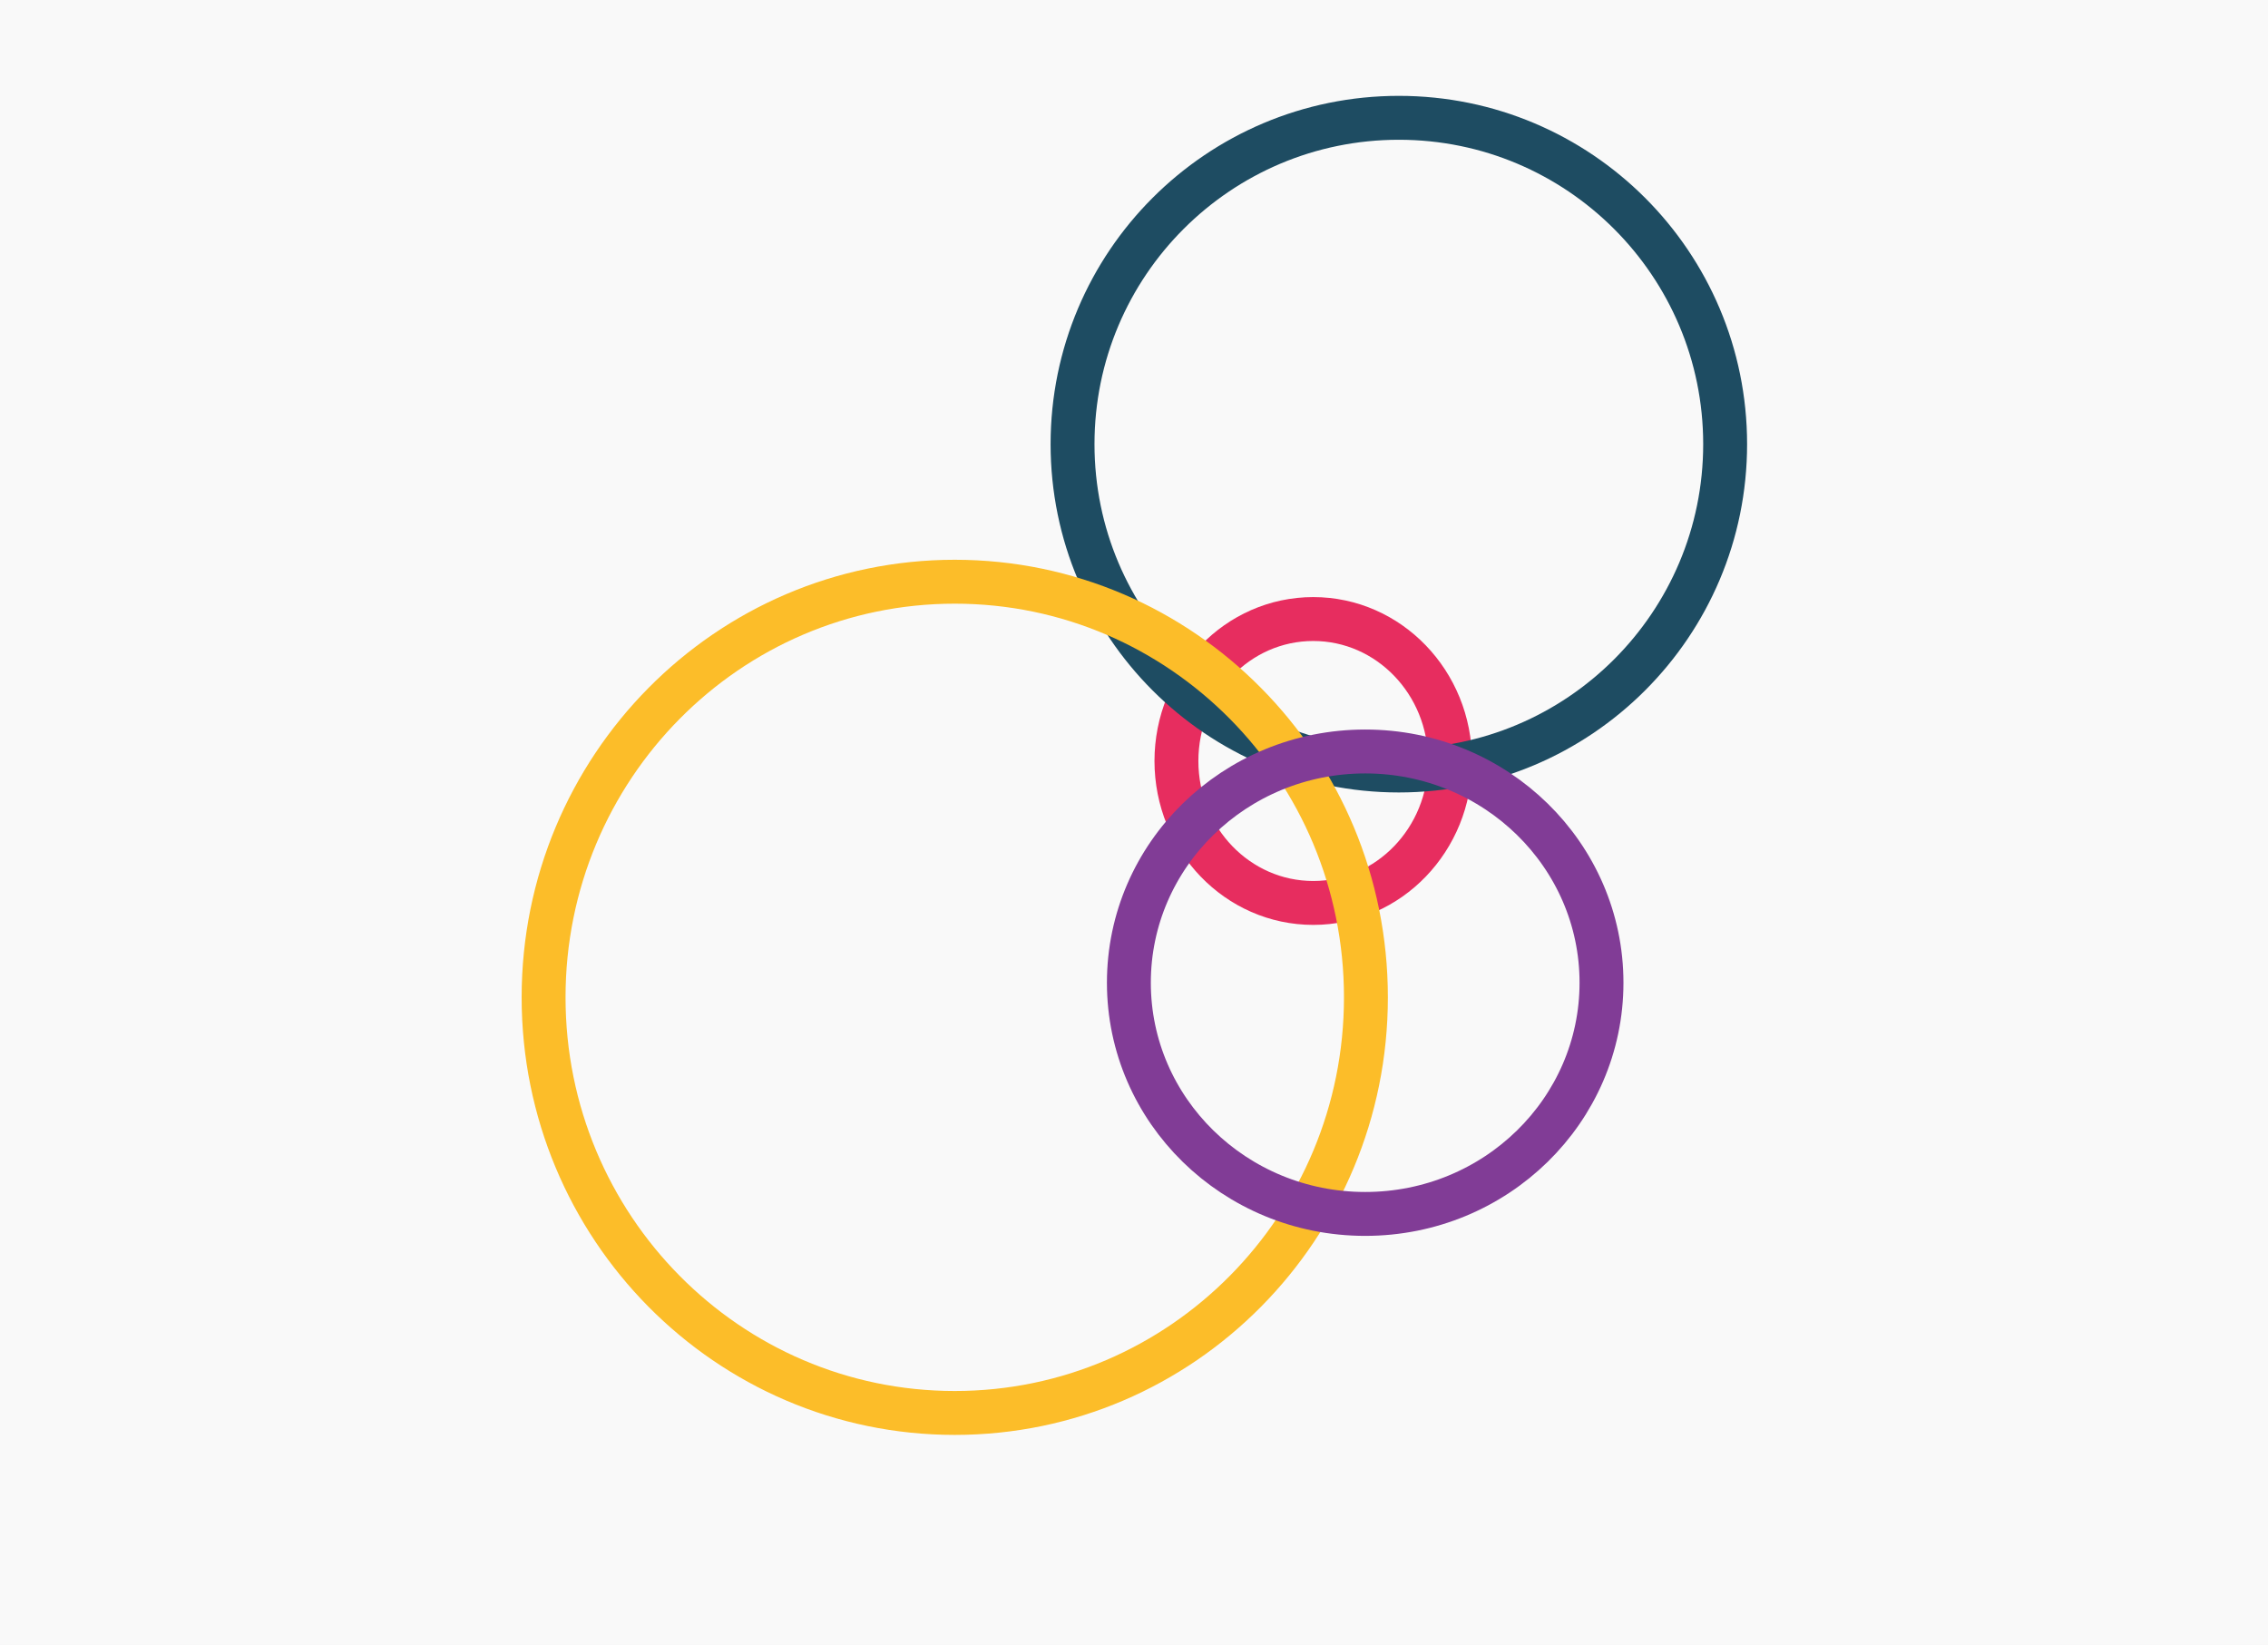
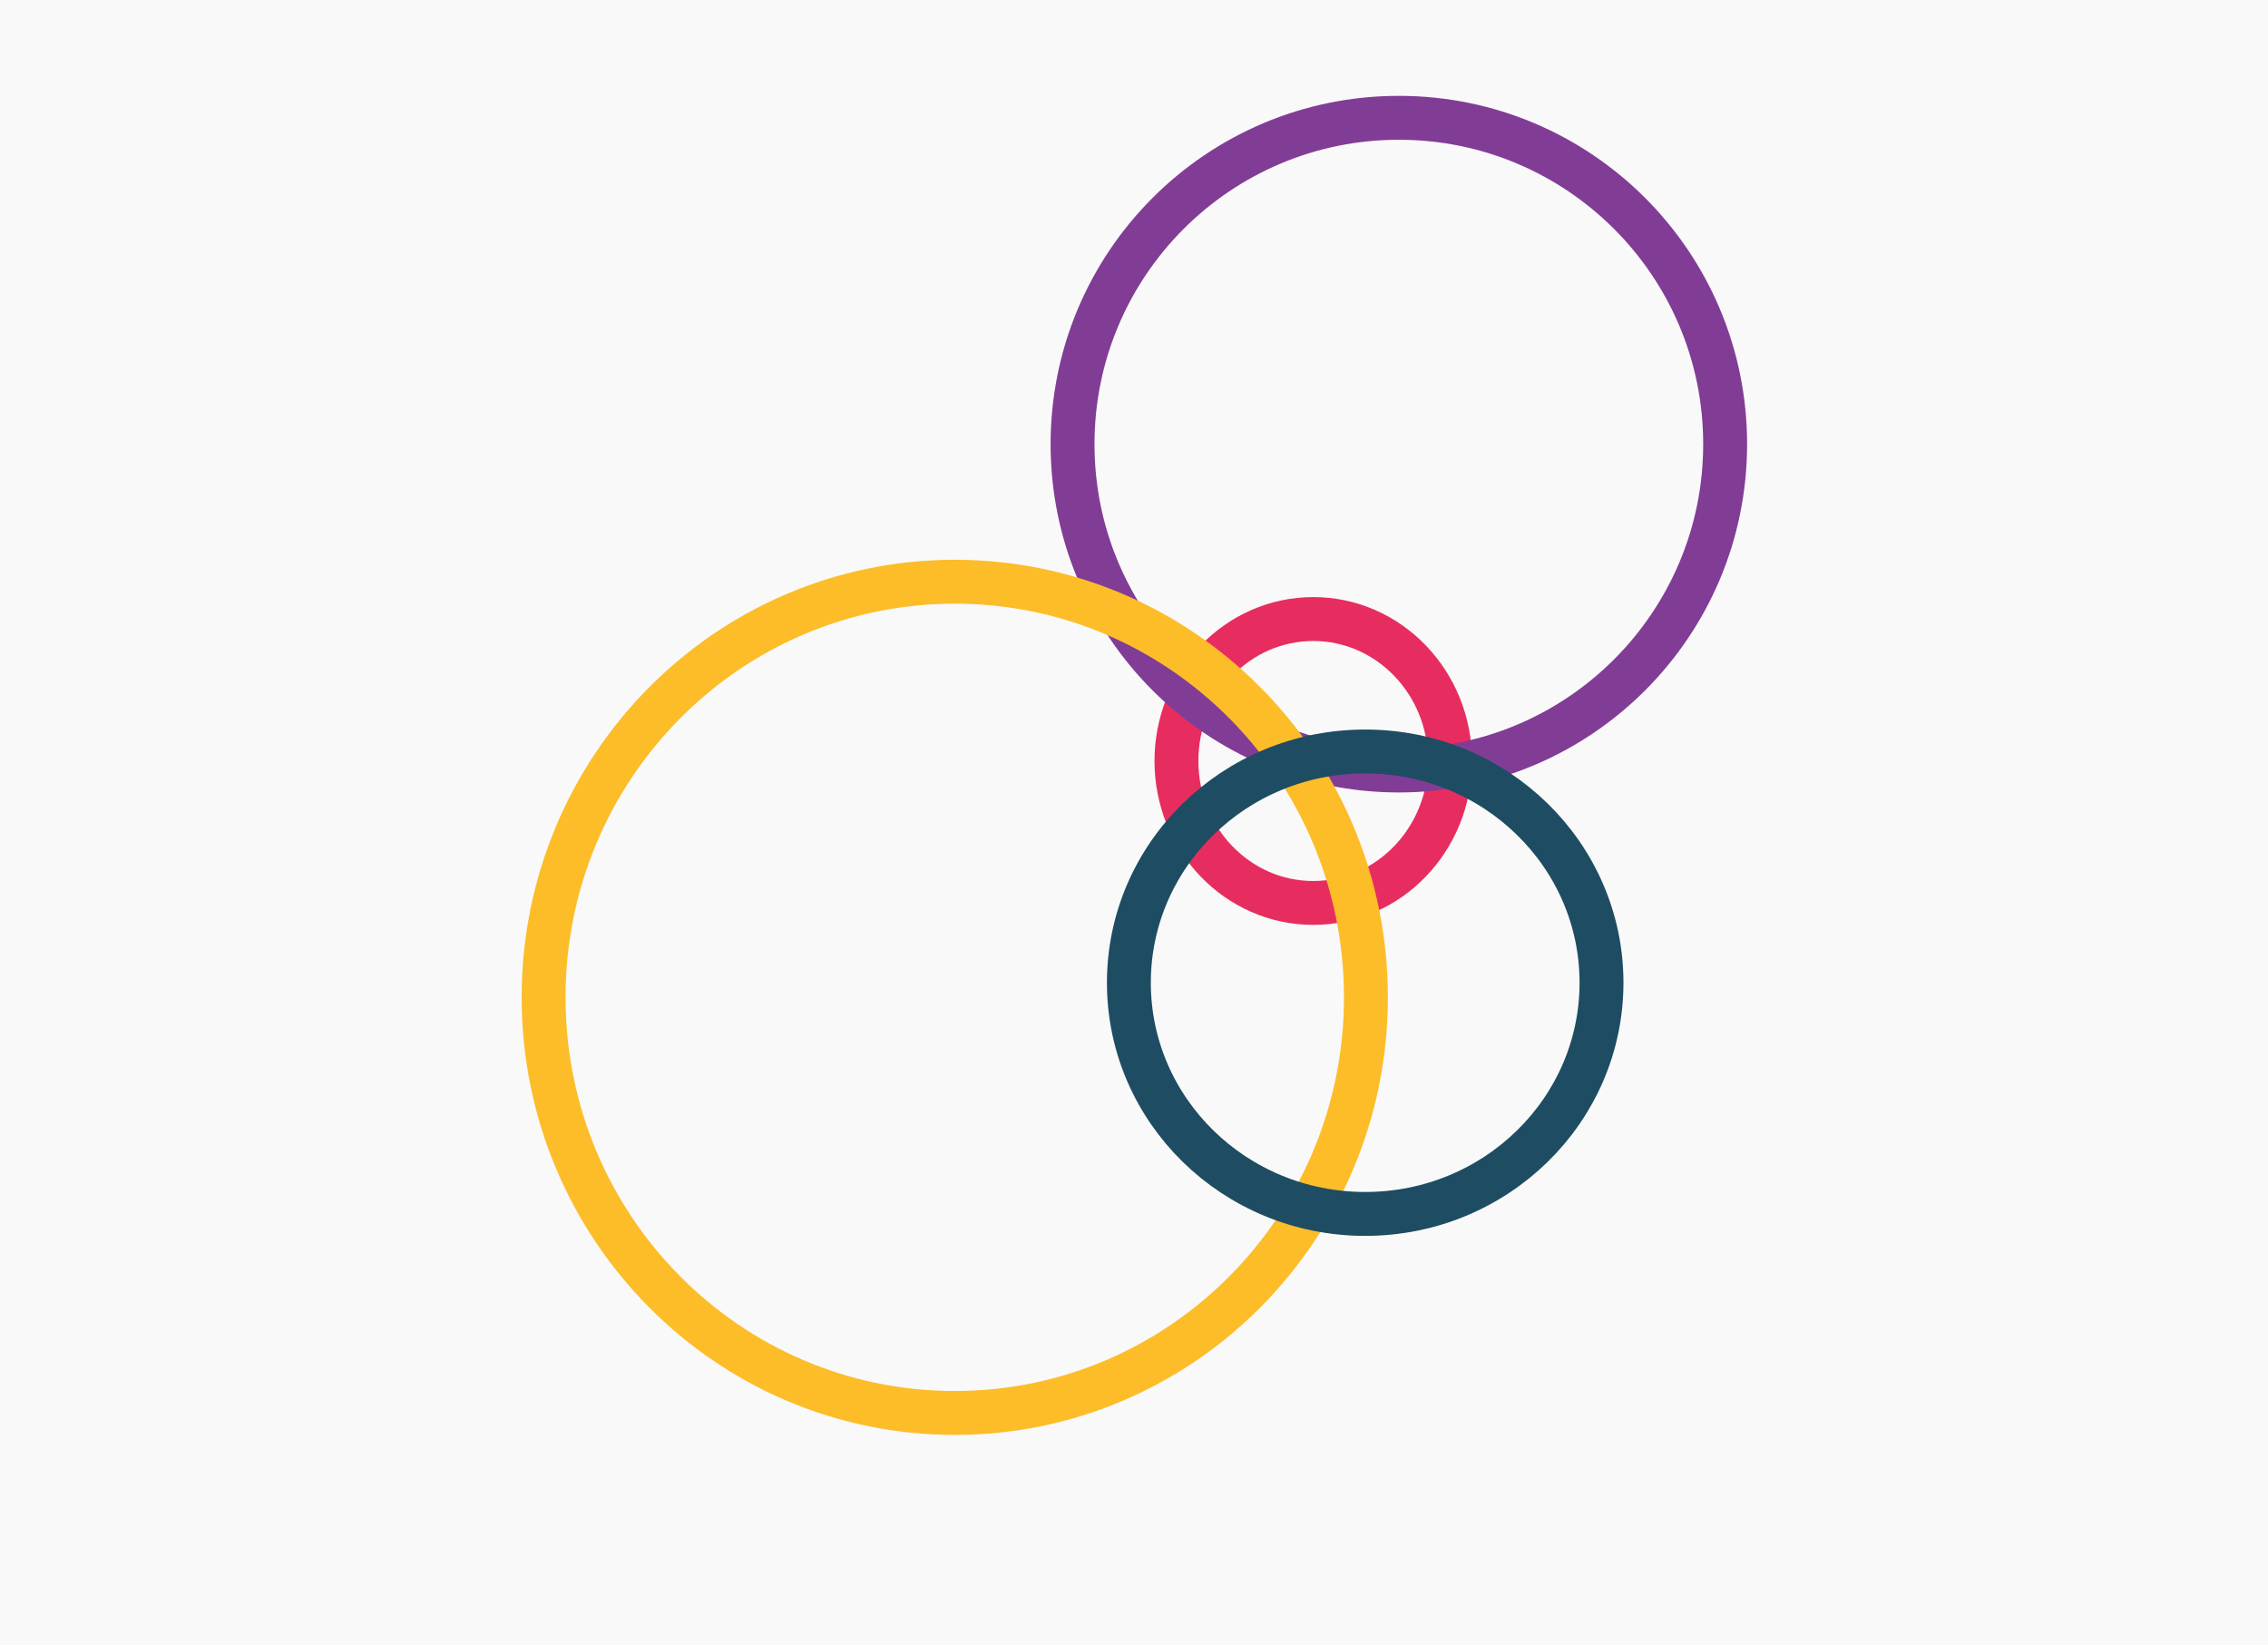
<svg xmlns="http://www.w3.org/2000/svg" version="1.1" id="Ebene_1" x="0px" y="0px" viewBox="0 0 310 224.8" style="enable-background:new 0 0 310 224.8;" xml:space="preserve">
  <style type="text/css">
	.st0{opacity:0.6;fill:#FFFFFF;enable-background:new    ;}
	.st1{fill:none;stroke:#E72D5F;stroke-width:6;stroke-miterlimit:10;}
- 	.st2{fill:none;stroke:#1E4C62;stroke-width:6;stroke-miterlimit:10;}
+ 	.st2{fill:none;stroke:#813C96;stroke-width:6;stroke-miterlimit:10;}
	.st3{fill:none;stroke:#FCBD29;stroke-width:6;stroke-miterlimit:10;}
- 	.st4{fill:none;stroke:#813C96;stroke-width:6;stroke-miterlimit:10;}
+ 	.st4{fill:none;stroke:#1E4C62;stroke-width:6;stroke-miterlimit:10;}
</style>
  <g id="Gruppe_6703" transform="translate(-310 -1032)">
    <rect id="Rechteck_333" x="310" y="1032" class="st0" width="310" height="224.8" />
    <ellipse id="Ellipse_1" class="st1" cx="489.5" cy="1136" rx="18.7" ry="19.4" />
    <ellipse id="Ellipse_2" class="st2" cx="501.2" cy="1092.7" rx="44.6" ry="44.6" />
    <ellipse id="Ellipse_3" class="st3" cx="440.5" cy="1168.3" rx="56.2" ry="56.8" />
    <ellipse id="Ellipse_4" class="st4" cx="496.6" cy="1166.3" rx="32.3" ry="31.6" />
  </g>
</svg>
